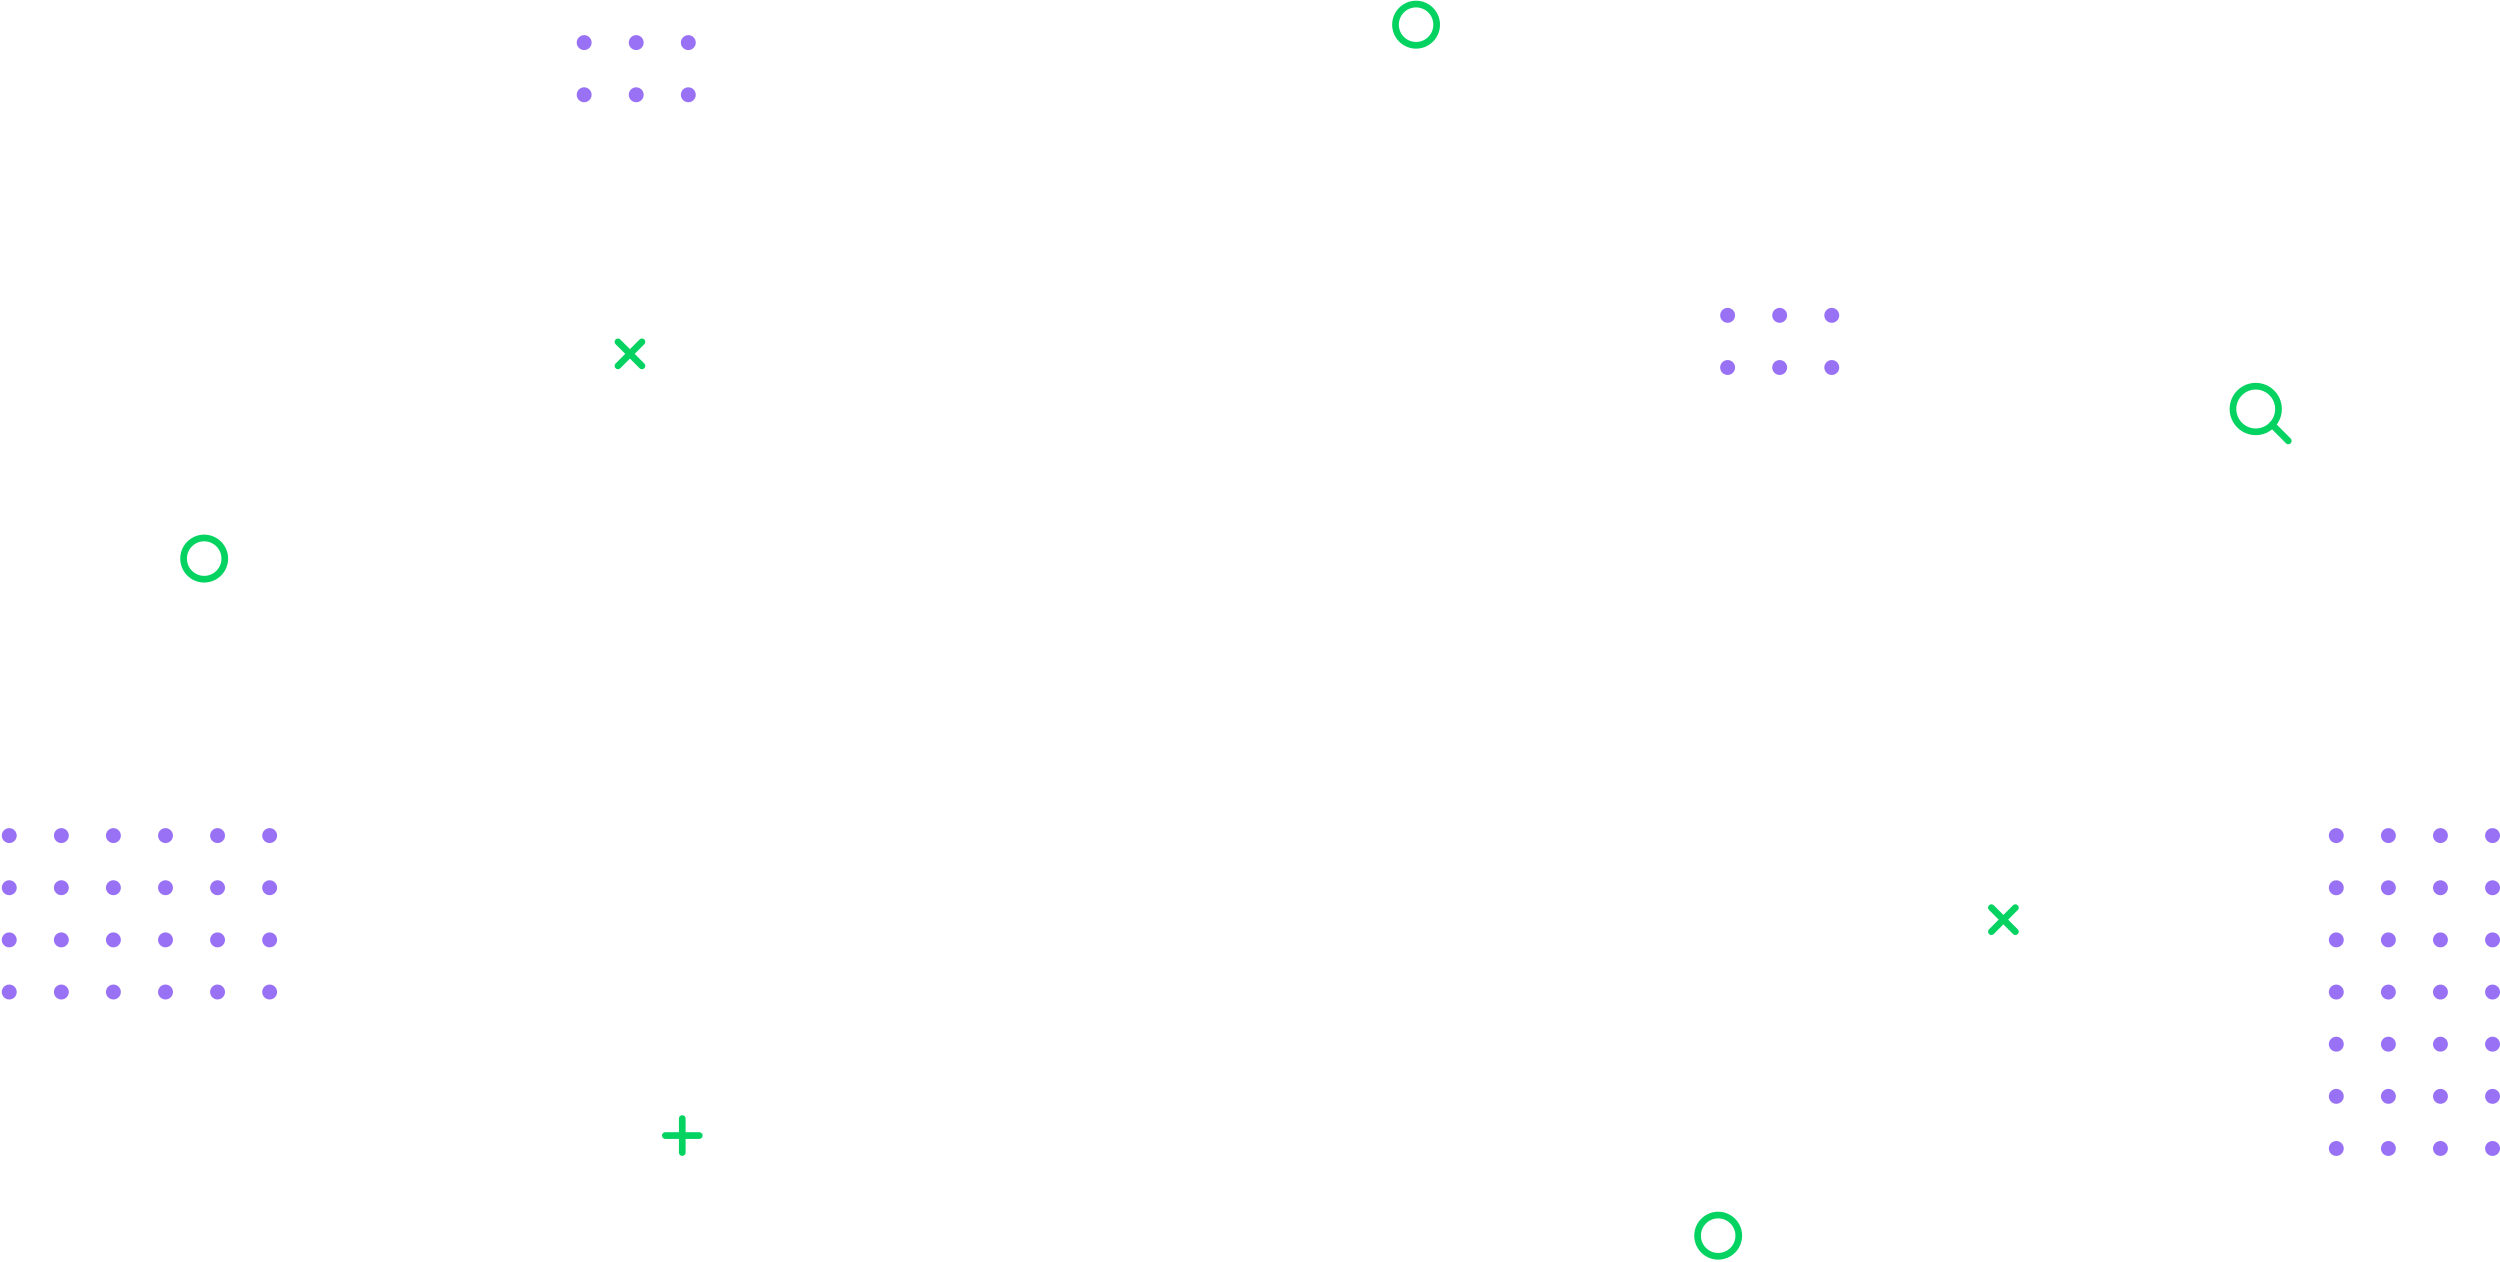
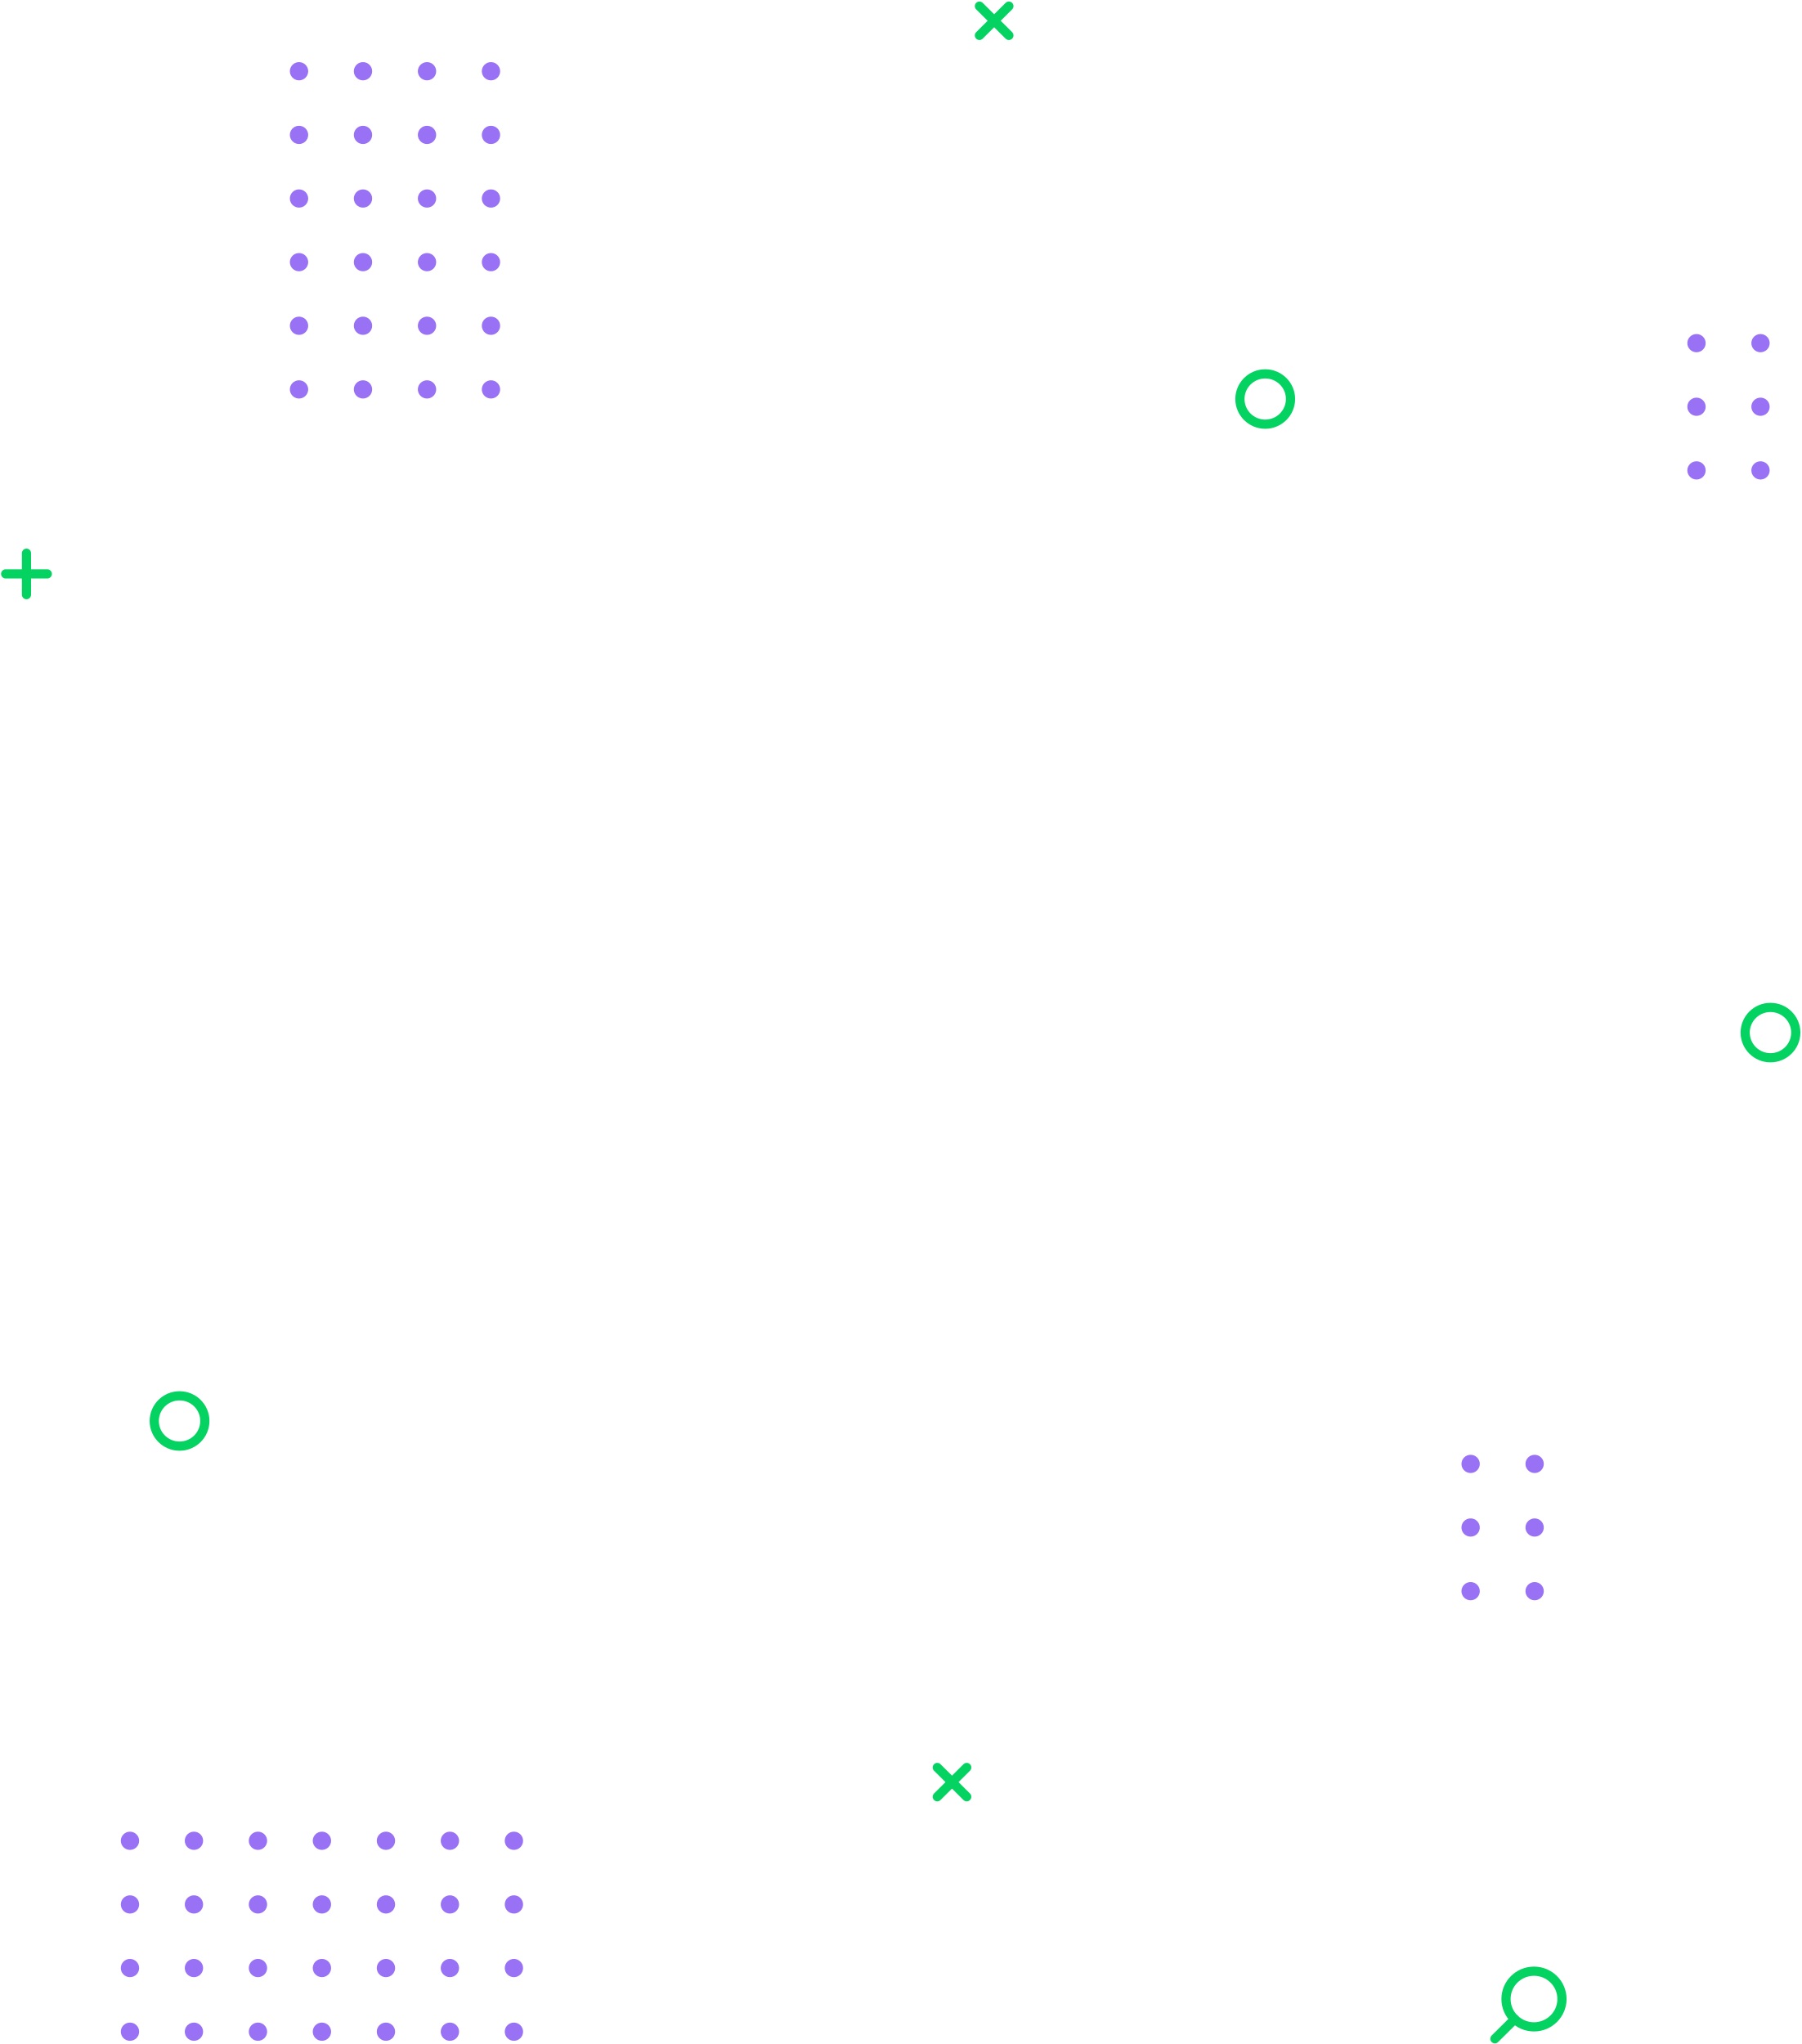
- <svg xmlns="http://www.w3.org/2000/svg" width="1120" height="565" viewBox="0 0 1120 565" fill="none">
-   <path d="M1020.77 183.235C1020.77 188.877 1016.21 193.452 1010.57 193.452C1004.94 193.452 1000.37 188.877 1000.37 183.235C1000.37 177.592 1004.94 173.018 1010.57 173.018C1016.19 173.018 1020.77 177.592 1020.77 183.235Z" stroke="#04D361" stroke-width="3" stroke-miterlimit="10" stroke-linecap="round" stroke-linejoin="round" />
-   <path d="M1017.95 190.283L1025.15 197.509" stroke="#04D361" stroke-width="3" stroke-miterlimit="10" stroke-linecap="round" stroke-linejoin="round" />
-   <path d="M276.847 153.154L287.582 163.903" stroke="#04D361" stroke-width="3" stroke-miterlimit="10" stroke-linecap="round" stroke-linejoin="round" />
-   <path d="M287.582 153.154L276.847 163.903" stroke="#04D361" stroke-width="3" stroke-miterlimit="10" stroke-linecap="round" stroke-linejoin="round" />
-   <path d="M892.155 406.633L902.89 417.382" stroke="#04D361" stroke-width="3" stroke-miterlimit="10" stroke-linecap="round" stroke-linejoin="round" />
-   <path d="M902.89 406.633L892.155 417.382" stroke="#04D361" stroke-width="3" stroke-miterlimit="10" stroke-linecap="round" stroke-linejoin="round" />
-   <path d="M305.657 501.133V516.333" stroke="#04D361" stroke-width="3" stroke-miterlimit="10" stroke-linecap="round" stroke-linejoin="round" />
-   <path d="M313.266 508.732H298.068" stroke="#04D361" stroke-width="3" stroke-miterlimit="10" stroke-linecap="round" stroke-linejoin="round" />
-   <path d="M100.699 250.247C100.699 255.337 96.575 259.485 91.473 259.485C86.39 259.485 82.248 255.355 82.248 250.247C82.248 245.156 86.372 241.009 91.473 241.009C96.575 241.027 100.699 245.156 100.699 250.247Z" stroke="#04D361" stroke-width="3" stroke-miterlimit="10" stroke-linecap="round" stroke-linejoin="round" />
-   <path d="M643.628 11.056C643.628 16.147 639.504 20.294 634.403 20.294C629.319 20.294 625.177 16.165 625.177 11.056C625.177 5.966 629.301 1.818 634.403 1.818C639.504 1.836 643.628 5.966 643.628 11.056Z" stroke="#04D361" stroke-width="3" stroke-miterlimit="10" stroke-linecap="round" stroke-linejoin="round" />
-   <path d="M778.971 553.585C778.971 558.676 774.847 562.823 769.746 562.823C764.662 562.823 760.521 558.693 760.521 553.585C760.521 548.494 764.644 544.347 769.746 544.347C774.847 544.365 778.971 548.494 778.971 553.585Z" stroke="#04D361" stroke-width="3" stroke-miterlimit="10" stroke-linecap="round" stroke-linejoin="round" />
-   <path d="M4.146 377.691C5.991 377.691 7.487 376.194 7.487 374.346C7.487 372.498 5.991 371 4.146 371C2.301 371 0.805 372.498 0.805 374.346C0.805 376.194 2.301 377.691 4.146 377.691Z" fill="#9871F5" />
-   <path d="M27.484 377.691C29.329 377.691 30.825 376.194 30.825 374.346C30.825 372.498 29.329 371 27.484 371C25.639 371 24.143 372.498 24.143 374.346C24.143 376.194 25.639 377.691 27.484 377.691Z" fill="#9871F5" />
-   <path d="M50.805 377.691C52.65 377.691 54.146 376.194 54.146 374.346C54.146 372.498 52.65 371 50.805 371C48.96 371 47.464 372.498 47.464 374.346C47.464 376.194 48.96 377.691 50.805 377.691Z" fill="#9871F5" />
-   <path d="M74.144 377.691C75.989 377.691 77.485 376.194 77.485 374.346C77.485 372.498 75.989 371 74.144 371C72.299 371 70.803 372.498 70.803 374.346C70.803 376.194 72.299 377.691 74.144 377.691Z" fill="#9871F5" />
-   <path d="M97.465 377.691C99.31 377.691 100.806 376.194 100.806 374.346C100.806 372.498 99.31 371 97.465 371C95.62 371 94.124 372.498 94.124 374.346C94.124 376.194 95.62 377.691 97.465 377.691Z" fill="#9871F5" />
-   <path d="M120.803 377.691C122.649 377.691 124.144 376.194 124.144 374.346C124.144 372.498 122.649 371 120.803 371C118.958 371 117.462 372.498 117.462 374.346C117.462 376.194 118.958 377.691 120.803 377.691Z" fill="#9871F5" />
-   <path d="M4.145 401.044C5.991 401.044 7.486 399.546 7.486 397.699C7.486 395.851 5.991 394.353 4.145 394.353C2.3 394.353 0.804 395.851 0.804 397.699C0.804 399.546 2.3 401.044 4.145 401.044Z" fill="#9871F5" />
-   <path d="M27.484 401.044C29.329 401.044 30.825 399.546 30.825 397.699C30.825 395.851 29.329 394.353 27.484 394.353C25.639 394.353 24.143 395.851 24.143 397.699C24.143 399.546 25.639 401.044 27.484 401.044Z" fill="#9871F5" />
-   <path d="M50.806 401.044C52.651 401.044 54.147 399.546 54.147 397.699C54.147 395.851 52.651 394.353 50.806 394.353C48.96 394.353 47.464 395.851 47.464 397.699C47.464 399.546 48.96 401.044 50.806 401.044Z" fill="#9871F5" />
-   <path d="M74.144 401.044C75.989 401.044 77.485 399.546 77.485 397.699C77.485 395.851 75.989 394.353 74.144 394.353C72.299 394.353 70.803 395.851 70.803 397.699C70.803 399.546 72.299 401.044 74.144 401.044Z" fill="#9871F5" />
-   <path d="M97.465 401.044C99.31 401.044 100.806 399.546 100.806 397.699C100.806 395.851 99.31 394.353 97.465 394.353C95.62 394.353 94.124 395.851 94.124 397.699C94.124 399.546 95.62 401.044 97.465 401.044Z" fill="#9871F5" />
-   <path d="M120.803 401.044C122.649 401.044 124.144 399.546 124.144 397.699C124.144 395.851 122.649 394.353 120.803 394.353C118.958 394.353 117.462 395.851 117.462 397.699C117.462 399.546 118.958 401.044 120.803 401.044Z" fill="#9871F5" />
-   <path d="M4.145 424.415C5.991 424.415 7.486 422.917 7.486 421.069C7.486 419.221 5.991 417.724 4.145 417.724C2.3 417.724 0.804 419.221 0.804 421.069C0.804 422.917 2.3 424.415 4.145 424.415Z" fill="#9871F5" />
-   <path d="M27.484 424.415C29.329 424.415 30.825 422.917 30.825 421.069C30.825 419.221 29.329 417.724 27.484 417.724C25.639 417.724 24.143 419.221 24.143 421.069C24.143 422.917 25.639 424.415 27.484 424.415Z" fill="#9871F5" />
-   <path d="M50.806 424.415C52.651 424.415 54.147 422.917 54.147 421.069C54.147 419.221 52.651 417.724 50.806 417.724C48.96 417.724 47.464 419.221 47.464 421.069C47.464 422.917 48.96 424.415 50.806 424.415Z" fill="#9871F5" />
-   <path d="M74.144 424.415C75.989 424.415 77.485 422.917 77.485 421.069C77.485 419.221 75.989 417.724 74.144 417.724C72.299 417.724 70.803 419.221 70.803 421.069C70.803 422.917 72.299 424.415 74.144 424.415Z" fill="#9871F5" />
-   <path d="M97.465 424.415C99.31 424.415 100.806 422.917 100.806 421.069C100.806 419.221 99.31 417.724 97.465 417.724C95.62 417.724 94.124 419.221 94.124 421.069C94.124 422.917 95.62 424.415 97.465 424.415Z" fill="#9871F5" />
-   <path d="M120.803 424.415C122.649 424.415 124.144 422.917 124.144 421.069C124.144 419.221 122.649 417.724 120.803 417.724C118.958 417.724 117.462 419.221 117.462 421.069C117.462 422.917 118.958 424.415 120.803 424.415Z" fill="#9871F5" />
-   <path d="M4.145 447.768C5.991 447.768 7.486 446.27 7.486 444.422C7.486 442.574 5.991 441.076 4.145 441.076C2.3 441.076 0.804 442.574 0.804 444.422C0.804 446.27 2.3 447.768 4.145 447.768Z" fill="#9871F5" />
-   <path d="M27.484 447.768C29.329 447.768 30.825 446.27 30.825 444.422C30.825 442.574 29.329 441.076 27.484 441.076C25.639 441.076 24.143 442.574 24.143 444.422C24.143 446.27 25.639 447.768 27.484 447.768Z" fill="#9871F5" />
-   <path d="M50.806 447.768C52.651 447.768 54.147 446.27 54.147 444.422C54.147 442.574 52.651 441.076 50.806 441.076C48.96 441.076 47.464 442.574 47.464 444.422C47.464 446.27 48.96 447.768 50.806 447.768Z" fill="#9871F5" />
-   <path d="M74.144 447.768C75.989 447.768 77.485 446.27 77.485 444.422C77.485 442.574 75.989 441.076 74.144 441.076C72.299 441.076 70.803 442.574 70.803 444.422C70.803 446.27 72.299 447.768 74.144 447.768Z" fill="#9871F5" />
-   <path d="M97.465 447.768C99.31 447.768 100.806 446.27 100.806 444.422C100.806 442.574 99.31 441.076 97.465 441.076C95.62 441.076 94.124 442.574 94.124 444.422C94.124 446.27 95.62 447.768 97.465 447.768Z" fill="#9871F5" />
-   <path d="M120.803 447.768C122.649 447.768 124.144 446.27 124.144 444.422C124.144 442.574 122.649 441.076 120.803 441.076C118.958 441.076 117.462 442.574 117.462 444.422C117.462 446.27 118.958 447.768 120.803 447.768Z" fill="#9871F5" />
-   <path d="M773.976 144.618C775.822 144.618 777.318 143.12 777.318 141.272C777.318 139.424 775.822 137.926 773.976 137.926C772.131 137.926 770.635 139.424 770.635 141.272C770.635 143.12 772.131 144.618 773.976 144.618Z" fill="#9871F5" />
-   <path d="M797.297 144.618C799.142 144.618 800.638 143.12 800.638 141.272C800.638 139.424 799.142 137.926 797.297 137.926C795.452 137.926 793.956 139.424 793.956 141.272C793.956 143.12 795.452 144.618 797.297 144.618Z" fill="#9871F5" />
-   <path d="M820.636 144.618C822.481 144.618 823.977 143.12 823.977 141.272C823.977 139.424 822.481 137.926 820.636 137.926C818.79 137.926 817.294 139.424 817.294 141.272C817.294 143.12 818.79 144.618 820.636 144.618Z" fill="#9871F5" />
-   <path d="M773.976 167.988C775.821 167.988 777.317 166.49 777.317 164.642C777.317 162.795 775.821 161.297 773.976 161.297C772.131 161.297 770.635 162.795 770.635 164.642C770.635 166.49 772.131 167.988 773.976 167.988Z" fill="#9871F5" />
-   <path d="M797.297 167.988C799.142 167.988 800.638 166.49 800.638 164.643C800.638 162.795 799.142 161.297 797.297 161.297C795.452 161.297 793.956 162.795 793.956 164.643C793.956 166.49 795.452 167.988 797.297 167.988Z" fill="#9871F5" />
-   <path d="M820.636 167.988C822.481 167.988 823.977 166.49 823.977 164.643C823.977 162.795 822.481 161.297 820.636 161.297C818.79 161.297 817.294 162.795 817.294 164.643C817.294 166.49 818.79 167.988 820.636 167.988Z" fill="#9871F5" />
-   <path d="M261.705 22.433C263.55 22.433 265.046 20.935 265.046 19.088C265.046 17.24 263.55 15.742 261.705 15.742C259.859 15.742 258.364 17.24 258.364 19.088C258.364 20.935 259.859 22.433 261.705 22.433Z" fill="#9871F5" />
-   <path d="M285.025 22.433C286.87 22.433 288.366 20.935 288.366 19.087C288.366 17.24 286.87 15.742 285.025 15.742C283.18 15.742 281.684 17.24 281.684 19.087C281.684 20.935 283.18 22.433 285.025 22.433Z" fill="#9871F5" />
-   <path d="M308.363 22.433C310.209 22.433 311.704 20.935 311.704 19.087C311.704 17.24 310.209 15.742 308.363 15.742C306.518 15.742 305.022 17.24 305.022 19.087C305.022 20.935 306.518 22.433 308.363 22.433Z" fill="#9871F5" />
-   <path d="M261.704 45.804C263.55 45.804 265.045 44.306 265.045 42.458C265.045 40.61 263.55 39.112 261.704 39.112C259.859 39.112 258.363 40.61 258.363 42.458C258.363 44.306 259.859 45.804 261.704 45.804Z" fill="#9871F5" />
-   <path d="M285.025 45.804C286.87 45.804 288.366 44.306 288.366 42.458C288.366 40.61 286.87 39.112 285.025 39.112C283.18 39.112 281.684 40.61 281.684 42.458C281.684 44.306 283.18 45.804 285.025 45.804Z" fill="#9871F5" />
-   <path d="M308.365 45.804C310.21 45.804 311.706 44.306 311.706 42.458C311.706 40.61 310.21 39.112 308.365 39.112C306.519 39.112 305.023 40.61 305.023 42.458C305.023 44.306 306.519 45.804 308.365 45.804Z" fill="#9871F5" />
-   <path d="M1116.66 377.691C1118.5 377.691 1120 376.194 1120 374.346C1120 372.498 1118.5 371 1116.66 371C1114.81 371 1113.32 372.498 1113.32 374.346C1113.32 376.194 1114.81 377.691 1116.66 377.691Z" fill="#9871F5" />
-   <path d="M1116.66 401.062C1118.5 401.062 1120 399.564 1120 397.716C1120 395.869 1118.5 394.371 1116.66 394.371C1114.81 394.371 1113.32 395.869 1113.32 397.716C1113.32 399.564 1114.81 401.062 1116.66 401.062Z" fill="#9871F5" />
-   <path d="M1116.66 424.415C1118.5 424.415 1120 422.917 1120 421.069C1120 419.221 1118.5 417.723 1116.66 417.723C1114.81 417.723 1113.32 419.221 1113.32 421.069C1113.32 422.917 1114.81 424.415 1116.66 424.415Z" fill="#9871F5" />
-   <path d="M1116.66 447.786C1118.5 447.786 1120 446.288 1120 444.44C1120 442.592 1118.5 441.094 1116.66 441.094C1114.81 441.094 1113.32 442.592 1113.32 444.44C1113.32 446.288 1114.81 447.786 1116.66 447.786Z" fill="#9871F5" />
-   <path d="M1116.66 471.138C1118.5 471.138 1120 469.64 1120 467.793C1120 465.945 1118.5 464.447 1116.66 464.447C1114.81 464.447 1113.32 465.945 1113.32 467.793C1113.32 469.64 1114.81 471.138 1116.66 471.138Z" fill="#9871F5" />
-   <path d="M1116.66 494.509C1118.5 494.509 1120 493.011 1120 491.163C1120 489.315 1118.5 487.817 1116.66 487.817C1114.81 487.817 1113.32 489.315 1113.32 491.163C1113.32 493.011 1114.81 494.509 1116.66 494.509Z" fill="#9871F5" />
-   <path d="M1116.66 517.862C1118.5 517.862 1120 516.364 1120 514.516C1120 512.668 1118.5 511.17 1116.66 511.17C1114.81 511.17 1113.32 512.668 1113.32 514.516C1113.32 516.364 1114.81 517.862 1116.66 517.862Z" fill="#9871F5" />
-   <path d="M1093.32 377.691C1095.17 377.691 1096.66 376.194 1096.66 374.346C1096.66 372.498 1095.17 371 1093.32 371C1091.48 371 1089.98 372.498 1089.98 374.346C1089.98 376.194 1091.48 377.691 1093.32 377.691Z" fill="#9871F5" />
-   <path d="M1093.32 401.062C1095.17 401.062 1096.66 399.564 1096.66 397.716C1096.66 395.869 1095.17 394.371 1093.32 394.371C1091.48 394.371 1089.98 395.869 1089.98 397.716C1089.98 399.564 1091.48 401.062 1093.32 401.062Z" fill="#9871F5" />
-   <path d="M1093.32 424.415C1095.17 424.415 1096.66 422.917 1096.66 421.069C1096.66 419.221 1095.17 417.723 1093.32 417.723C1091.48 417.723 1089.98 419.221 1089.98 421.069C1089.98 422.917 1091.48 424.415 1093.32 424.415Z" fill="#9871F5" />
-   <path d="M1093.32 447.786C1095.17 447.786 1096.66 446.288 1096.66 444.44C1096.66 442.592 1095.17 441.094 1093.32 441.094C1091.48 441.094 1089.98 442.592 1089.98 444.44C1089.98 446.288 1091.48 447.786 1093.32 447.786Z" fill="#9871F5" />
-   <path d="M1093.32 471.138C1095.17 471.138 1096.66 469.64 1096.66 467.793C1096.66 465.945 1095.17 464.447 1093.32 464.447C1091.48 464.447 1089.98 465.945 1089.98 467.793C1089.98 469.64 1091.48 471.138 1093.32 471.138Z" fill="#9871F5" />
-   <path d="M1093.32 494.509C1095.17 494.509 1096.66 493.011 1096.66 491.163C1096.66 489.315 1095.17 487.817 1093.32 487.817C1091.48 487.817 1089.98 489.315 1089.98 491.163C1089.98 493.011 1091.48 494.509 1093.32 494.509Z" fill="#9871F5" />
-   <path d="M1093.32 517.862C1095.17 517.862 1096.66 516.364 1096.66 514.516C1096.66 512.668 1095.17 511.17 1093.32 511.17C1091.48 511.17 1089.98 512.668 1089.98 514.516C1089.98 516.364 1091.48 517.862 1093.32 517.862Z" fill="#9871F5" />
-   <path d="M1070 377.691C1071.84 377.691 1073.34 376.194 1073.34 374.346C1073.34 372.498 1071.84 371 1070 371C1068.15 371 1066.66 372.498 1066.66 374.346C1066.66 376.194 1068.15 377.691 1070 377.691Z" fill="#9871F5" />
-   <path d="M1070 401.062C1071.84 401.062 1073.34 399.564 1073.34 397.716C1073.34 395.869 1071.84 394.371 1070 394.371C1068.15 394.371 1066.66 395.869 1066.66 397.716C1066.66 399.564 1068.15 401.062 1070 401.062Z" fill="#9871F5" />
-   <path d="M1070 424.415C1071.84 424.415 1073.34 422.917 1073.34 421.069C1073.34 419.221 1071.84 417.723 1070 417.723C1068.15 417.723 1066.66 419.221 1066.66 421.069C1066.66 422.917 1068.15 424.415 1070 424.415Z" fill="#9871F5" />
-   <path d="M1070 447.786C1071.84 447.786 1073.34 446.288 1073.34 444.44C1073.34 442.592 1071.84 441.094 1070 441.094C1068.15 441.094 1066.66 442.592 1066.66 444.44C1066.66 446.288 1068.15 447.786 1070 447.786Z" fill="#9871F5" />
-   <path d="M1070 471.138C1071.84 471.138 1073.34 469.64 1073.34 467.793C1073.34 465.945 1071.84 464.447 1070 464.447C1068.15 464.447 1066.66 465.945 1066.66 467.793C1066.66 469.64 1068.15 471.138 1070 471.138Z" fill="#9871F5" />
-   <path d="M1070 494.509C1071.84 494.509 1073.34 493.011 1073.34 491.163C1073.34 489.315 1071.84 487.817 1070 487.817C1068.15 487.817 1066.66 489.315 1066.66 491.163C1066.66 493.011 1068.15 494.509 1070 494.509Z" fill="#9871F5" />
-   <path d="M1070 517.862C1071.84 517.862 1073.34 516.364 1073.34 514.516C1073.34 512.668 1071.84 511.17 1070 511.17C1068.15 511.17 1066.66 512.668 1066.66 514.516C1066.66 516.364 1068.15 517.862 1070 517.862Z" fill="#9871F5" />
-   <path d="M1046.66 377.691C1048.51 377.691 1050 376.194 1050 374.346C1050 372.498 1048.51 371 1046.66 371C1044.82 371 1043.32 372.498 1043.32 374.346C1043.32 376.194 1044.82 377.691 1046.66 377.691Z" fill="#9871F5" />
-   <path d="M1046.66 401.062C1048.51 401.062 1050 399.564 1050 397.716C1050 395.869 1048.51 394.371 1046.66 394.371C1044.81 394.371 1043.32 395.869 1043.32 397.716C1043.32 399.564 1044.81 401.062 1046.66 401.062Z" fill="#9871F5" />
-   <path d="M1046.66 424.415C1048.51 424.415 1050 422.917 1050 421.069C1050 419.221 1048.51 417.724 1046.66 417.724C1044.81 417.724 1043.32 419.221 1043.32 421.069C1043.32 422.917 1044.81 424.415 1046.66 424.415Z" fill="#9871F5" />
-   <path d="M1046.66 447.786C1048.51 447.786 1050 446.288 1050 444.44C1050 442.592 1048.51 441.094 1046.66 441.094C1044.81 441.094 1043.32 442.592 1043.32 444.44C1043.32 446.288 1044.81 447.786 1046.66 447.786Z" fill="#9871F5" />
-   <path d="M1046.66 471.138C1048.51 471.138 1050 469.64 1050 467.793C1050 465.945 1048.51 464.447 1046.66 464.447C1044.81 464.447 1043.32 465.945 1043.32 467.793C1043.32 469.64 1044.81 471.138 1046.66 471.138Z" fill="#9871F5" />
-   <path d="M1046.66 494.509C1048.51 494.509 1050 493.011 1050 491.163C1050 489.315 1048.51 487.817 1046.66 487.817C1044.81 487.817 1043.32 489.315 1043.32 491.163C1043.32 493.011 1044.81 494.509 1046.66 494.509Z" fill="#9871F5" />
-   <path d="M1046.66 517.862C1048.51 517.862 1050 516.364 1050 514.516C1050 512.668 1048.51 511.17 1046.66 511.17C1044.81 511.17 1043.32 512.668 1043.32 514.516C1043.32 516.364 1044.81 517.862 1046.66 517.862Z" fill="#9871F5" />
+ <svg xmlns="http://www.w3.org/2000/svg" width="588" height="667" viewBox="0 0 588 667" fill="none">
+   <path d="M500.569 661.405C495.526 661.405 491.437 657.339 491.437 652.324C491.437 647.308 495.526 643.243 500.569 643.243C505.612 643.243 509.701 647.308 509.701 652.324C509.701 657.323 505.612 661.405 500.569 661.405Z" stroke="#04D361" stroke-width="3" stroke-miterlimit="10" stroke-linecap="round" stroke-linejoin="round" />
+   <path d="M494.269 658.888L487.811 665.294" stroke="#04D361" stroke-width="3" stroke-miterlimit="10" stroke-linecap="round" stroke-linejoin="round" />
+   <path d="M329.217 2L319.609 11.554" stroke="#04D361" stroke-width="3" stroke-miterlimit="10" stroke-linecap="round" stroke-linejoin="round" />
+   <path d="M329.217 11.554L319.609 2" stroke="#04D361" stroke-width="3" stroke-miterlimit="10" stroke-linecap="round" stroke-linejoin="round" />
+   <path d="M315.461 576.763L305.854 586.317" stroke="#04D361" stroke-width="3" stroke-miterlimit="10" stroke-linecap="round" stroke-linejoin="round" />
+   <path d="M315.461 586.317L305.854 576.763" stroke="#04D361" stroke-width="3" stroke-miterlimit="10" stroke-linecap="round" stroke-linejoin="round" />
+   <path d="M15.431 187.274L1.844 187.274" stroke="#04D361" stroke-width="3" stroke-miterlimit="10" stroke-linecap="round" stroke-linejoin="round" />
+   <path d="M8.639 194.046L8.639 180.52" stroke="#04D361" stroke-width="3" stroke-miterlimit="10" stroke-linecap="round" stroke-linejoin="round" />
+   <path d="M412.866 138.422C408.316 138.422 404.609 134.752 404.609 130.211C404.609 125.686 408.3 122 412.866 122C417.416 122 421.123 125.67 421.123 130.211C421.107 134.752 417.416 138.422 412.866 138.422Z" stroke="#04D361" stroke-width="3" stroke-miterlimit="10" stroke-linecap="round" stroke-linejoin="round" />
+   <path d="M577.743 345.169C573.193 345.169 569.486 341.499 569.486 336.958C569.486 332.434 573.177 328.747 577.743 328.747C582.293 328.747 586 332.418 586 336.958C585.984 341.499 582.293 345.169 577.743 345.169Z" stroke="#04D361" stroke-width="3" stroke-miterlimit="10" stroke-linecap="round" stroke-linejoin="round" />
+   <path d="M58.592 471.906C54.041 471.906 50.334 468.236 50.334 463.695C50.334 459.17 54.026 455.484 58.592 455.484C63.142 455.484 66.849 459.155 66.849 463.695C66.833 468.236 63.142 471.906 58.592 471.906Z" stroke="#04D361" stroke-width="3" stroke-miterlimit="10" stroke-linecap="round" stroke-linejoin="round" />
+   <path d="M157.224 23.247C157.224 24.889 158.562 26.221 160.214 26.221C161.866 26.221 163.204 24.889 163.204 23.247C163.204 21.604 161.866 20.273 160.214 20.273C158.562 20.273 157.224 21.604 157.224 23.247Z" fill="#9871F5" />
+   <path d="M157.224 44.02C157.224 45.662 158.562 46.994 160.214 46.994C161.866 46.994 163.204 45.662 163.204 44.02C163.204 42.378 161.866 41.046 160.214 41.046C158.562 41.046 157.224 42.378 157.224 44.02Z" fill="#9871F5" />
+   <path d="M157.224 64.774C157.224 66.417 158.562 67.748 160.214 67.748C161.866 67.748 163.204 66.417 163.204 64.774C163.204 63.132 161.866 61.801 160.214 61.801C158.562 61.801 157.224 63.132 157.224 64.774Z" fill="#9871F5" />
+   <path d="M157.224 85.545C157.224 87.187 158.562 88.519 160.214 88.519C161.866 88.519 163.204 87.187 163.204 85.545C163.204 83.902 161.866 82.571 160.214 82.571C158.562 82.571 157.224 83.902 157.224 85.545Z" fill="#9871F5" />
+   <path d="M157.224 106.301C157.224 107.943 158.562 109.275 160.214 109.275C161.866 109.275 163.204 107.943 163.204 106.301C163.204 104.659 161.866 103.327 160.214 103.327C158.562 103.327 157.224 104.659 157.224 106.301Z" fill="#9871F5" />
+   <path d="M157.224 127.071C157.224 128.714 158.562 130.045 160.214 130.045C161.866 130.045 163.204 128.714 163.204 127.071C163.204 125.429 161.866 124.098 160.214 124.098C158.562 124.098 157.224 125.429 157.224 127.071Z" fill="#9871F5" />
+   <path d="M136.35 23.247C136.35 24.889 137.689 26.221 139.341 26.221C140.992 26.221 142.331 24.889 142.331 23.247C142.331 21.605 140.992 20.273 139.341 20.273C137.689 20.273 136.35 21.605 136.35 23.247Z" fill="#9871F5" />
+   <path d="M136.35 44.02C136.35 45.662 137.689 46.994 139.341 46.994C140.992 46.994 142.331 45.662 142.331 44.02C142.331 42.378 140.992 41.046 139.341 41.046C137.689 41.046 136.35 42.378 136.35 44.02Z" fill="#9871F5" />
+   <path d="M136.35 64.774C136.35 66.417 137.689 67.748 139.341 67.748C140.992 67.748 142.331 66.417 142.331 64.774C142.331 63.132 140.992 61.801 139.341 61.801C137.689 61.801 136.35 63.132 136.35 64.774Z" fill="#9871F5" />
+   <path d="M136.35 85.545C136.35 87.187 137.689 88.519 139.341 88.519C140.992 88.519 142.331 87.187 142.331 85.545C142.331 83.902 140.992 82.571 139.341 82.571C137.689 82.571 136.35 83.902 136.35 85.545Z" fill="#9871F5" />
+   <path d="M136.35 106.301C136.35 107.943 137.689 109.275 139.341 109.275C140.992 109.275 142.331 107.943 142.331 106.301C142.331 104.659 140.992 103.327 139.341 103.327C137.689 103.327 136.35 104.659 136.35 106.301Z" fill="#9871F5" />
+   <path d="M136.35 127.071C136.35 128.714 137.689 130.045 139.341 130.045C140.992 130.045 142.331 128.714 142.331 127.071C142.331 125.429 140.992 124.098 139.341 124.098C137.689 124.098 136.35 125.429 136.35 127.071Z" fill="#9871F5" />
+   <path d="M115.461 23.247C115.461 24.889 116.8 26.221 118.452 26.221C120.103 26.221 121.442 24.889 121.442 23.247C121.442 21.605 120.103 20.273 118.452 20.273C116.8 20.273 115.461 21.605 115.461 23.247Z" fill="#9871F5" />
+   <path d="M115.461 44.02C115.461 45.662 116.8 46.994 118.452 46.994C120.103 46.994 121.442 45.662 121.442 44.02C121.442 42.378 120.103 41.046 118.452 41.046C116.8 41.046 115.461 42.378 115.461 44.02Z" fill="#9871F5" />
+   <path d="M115.461 64.774C115.461 66.417 116.8 67.748 118.452 67.748C120.103 67.748 121.442 66.417 121.442 64.774C121.442 63.132 120.103 61.801 118.452 61.801C116.8 61.801 115.461 63.132 115.461 64.774Z" fill="#9871F5" />
+   <path d="M115.461 85.545C115.461 87.187 116.8 88.519 118.452 88.519C120.103 88.519 121.442 87.187 121.442 85.545C121.442 83.902 120.103 82.571 118.452 82.571C116.8 82.571 115.461 83.902 115.461 85.545Z" fill="#9871F5" />
+   <path d="M115.461 106.301C115.461 107.943 116.8 109.275 118.452 109.275C120.103 109.275 121.442 107.943 121.442 106.301C121.442 104.659 120.103 103.327 118.452 103.327C116.8 103.327 115.461 104.659 115.461 106.301Z" fill="#9871F5" />
+   <path d="M115.461 127.071C115.461 128.714 116.8 130.045 118.452 130.045C120.103 130.045 121.442 128.714 121.442 127.071C121.442 125.429 120.103 124.098 118.452 124.098C116.8 124.098 115.461 125.429 115.461 127.071Z" fill="#9871F5" />
+   <path d="M94.588 23.247C94.588 24.889 95.927 26.221 97.579 26.221C99.23 26.221 100.569 24.889 100.569 23.247C100.569 21.605 99.23 20.273 97.579 20.273C95.927 20.273 94.588 21.605 94.588 23.247Z" fill="#9871F5" />
+   <path d="M94.588 44.02C94.588 45.662 95.927 46.994 97.579 46.994C99.23 46.994 100.569 45.662 100.569 44.02C100.569 42.378 99.23 41.046 97.579 41.046C95.927 41.046 94.588 42.378 94.588 44.02Z" fill="#9871F5" />
+   <path d="M94.588 64.774C94.588 66.417 95.927 67.748 97.579 67.748C99.23 67.748 100.569 66.417 100.569 64.774C100.569 63.132 99.23 61.801 97.579 61.801C95.927 61.801 94.588 63.132 94.588 64.774Z" fill="#9871F5" />
+   <path d="M94.588 85.545C94.588 87.187 95.927 88.519 97.579 88.519C99.23 88.519 100.569 87.187 100.569 85.545C100.569 83.902 99.23 82.571 97.579 82.571C95.927 82.571 94.588 83.902 94.588 85.545Z" fill="#9871F5" />
+   <path d="M94.588 106.301C94.588 107.943 95.927 109.275 97.579 109.275C99.23 109.275 100.569 107.943 100.569 106.301C100.569 104.659 99.23 103.327 97.579 103.327C95.927 103.327 94.588 104.659 94.588 106.301Z" fill="#9871F5" />
+   <path d="M94.588 127.071C94.588 128.714 95.927 130.045 97.579 130.045C99.23 130.045 100.569 128.714 100.569 127.071C100.569 125.429 99.23 124.098 97.579 124.098C95.927 124.098 94.588 125.429 94.588 127.071Z" fill="#9871F5" />
+   <path d="M497.788 477.706C497.788 479.348 499.127 480.679 500.779 480.679C502.43 480.679 503.769 479.348 503.769 477.706C503.769 476.063 502.43 474.732 500.779 474.732C499.127 474.732 497.788 476.063 497.788 477.706Z" fill="#9871F5" />
+   <path d="M497.789 498.46C497.789 500.103 499.128 501.434 500.78 501.434C502.431 501.434 503.77 500.103 503.77 498.46C503.77 496.818 502.431 495.487 500.78 495.487C499.128 495.487 497.789 496.818 497.789 498.46Z" fill="#9871F5" />
+   <path d="M497.789 519.23C497.789 520.872 499.128 522.204 500.78 522.204C502.431 522.204 503.77 520.872 503.77 519.23C503.77 517.588 502.431 516.256 500.78 516.256C499.128 516.256 497.789 517.588 497.789 519.23Z" fill="#9871F5" />
+   <path d="M476.9 477.703C476.9 479.346 478.239 480.677 479.891 480.677C481.542 480.677 482.881 479.346 482.881 477.703C482.881 476.061 481.542 474.73 479.891 474.73C478.239 474.73 476.9 476.061 476.9 477.703Z" fill="#9871F5" />
+   <path d="M476.9 498.46C476.9 500.103 478.239 501.434 479.891 501.434C481.542 501.434 482.881 500.103 482.881 498.46C482.881 496.818 481.542 495.487 479.891 495.487C478.239 495.487 476.9 496.818 476.9 498.46Z" fill="#9871F5" />
+   <path d="M476.9 519.228C476.9 520.871 478.239 522.202 479.891 522.202C481.542 522.202 482.881 520.871 482.881 519.228C482.881 517.586 481.542 516.255 479.891 516.255C478.239 516.255 476.9 517.586 476.9 519.228Z" fill="#9871F5" />
+   <path d="M571.498 111.974C571.498 113.617 572.837 114.948 574.488 114.948C576.14 114.948 577.479 113.617 577.479 111.974C577.479 110.332 576.14 109.001 574.488 109.001C572.837 109.001 571.498 110.332 571.498 111.974Z" fill="#9871F5" />
+   <path d="M571.498 132.728C571.498 134.37 572.837 135.702 574.489 135.702C576.14 135.702 577.479 134.37 577.479 132.728C577.479 131.086 576.14 129.754 574.489 129.754C572.837 129.754 571.498 131.086 571.498 132.728Z" fill="#9871F5" />
+   <path d="M571.498 153.5C571.498 155.143 572.837 156.474 574.489 156.474C576.14 156.474 577.479 155.143 577.479 153.5C577.479 151.858 576.14 150.527 574.489 150.527C572.837 150.527 571.498 151.858 571.498 153.5Z" fill="#9871F5" />
+   <path d="M550.609 111.974C550.609 113.616 551.948 114.948 553.599 114.948C555.251 114.948 556.59 113.616 556.59 111.974C556.59 110.331 555.251 109 553.599 109C551.948 109 550.609 110.331 550.609 111.974Z" fill="#9871F5" />
+   <path d="M550.609 132.73C550.609 134.372 551.948 135.704 553.599 135.704C555.251 135.704 556.59 134.372 556.59 132.73C556.59 131.088 555.251 129.756 553.599 129.756C551.948 129.756 550.609 131.088 550.609 132.73Z" fill="#9871F5" />
+   <path d="M550.609 153.5C550.609 155.143 551.948 156.474 553.599 156.474C555.251 156.474 556.59 155.143 556.59 153.5C556.59 151.858 555.251 150.526 553.599 150.526C551.948 150.526 550.609 151.858 550.609 153.5Z" fill="#9871F5" />
+   <path d="M164.711 662.983C164.711 664.626 166.049 665.957 167.701 665.957C169.353 665.957 170.691 664.626 170.691 662.983C170.691 661.341 169.353 660.01 167.701 660.01C166.049 660.01 164.711 661.341 164.711 662.983Z" fill="#9871F5" />
+   <path d="M143.822 662.983C143.822 664.626 145.16 665.957 146.812 665.957C148.464 665.957 149.802 664.626 149.802 662.983C149.802 661.341 148.464 660.01 146.812 660.01C145.16 660.01 143.822 661.341 143.822 662.983Z" fill="#9871F5" />
+   <path d="M122.948 662.983C122.948 664.626 124.287 665.957 125.939 665.957C127.59 665.957 128.929 664.626 128.929 662.983C128.929 661.341 127.59 660.01 125.939 660.01C124.287 660.01 122.948 661.341 122.948 662.983Z" fill="#9871F5" />
+   <path d="M102.059 662.983C102.059 664.626 103.398 665.957 105.05 665.957C106.701 665.957 108.04 664.626 108.04 662.983C108.04 661.341 106.701 660.01 105.05 660.01C103.398 660.01 102.059 661.341 102.059 662.983Z" fill="#9871F5" />
+   <path d="M81.186 662.983C81.186 664.626 82.525 665.957 84.177 665.957C85.828 665.957 87.167 664.626 87.167 662.983C87.167 661.341 85.828 660.01 84.177 660.01C82.525 660.01 81.186 661.341 81.186 662.983Z" fill="#9871F5" />
+   <path d="M60.297 662.983C60.297 664.626 61.636 665.957 63.288 665.957C64.939 665.957 66.278 664.626 66.278 662.983C66.278 661.341 64.939 660.01 63.288 660.01C61.636 660.01 60.297 661.341 60.297 662.983Z" fill="#9871F5" />
+   <path d="M39.424 662.983C39.424 664.626 40.763 665.957 42.414 665.957C44.066 665.957 45.405 664.626 45.405 662.983C45.405 661.341 44.066 660.01 42.414 660.01C40.763 660.01 39.424 661.341 39.424 662.983Z" fill="#9871F5" />
+   <path d="M164.711 642.212C164.711 643.854 166.049 645.186 167.701 645.186C169.353 645.186 170.691 643.854 170.691 642.212C170.691 640.57 169.353 639.238 167.701 639.238C166.049 639.238 164.711 640.57 164.711 642.212Z" fill="#9871F5" />
+   <path d="M143.822 642.212C143.822 643.854 145.16 645.186 146.812 645.186C148.464 645.186 149.802 643.854 149.802 642.212C149.802 640.57 148.464 639.238 146.812 639.238C145.16 639.238 143.822 640.57 143.822 642.212Z" fill="#9871F5" />
+   <path d="M122.948 642.212C122.948 643.854 124.287 645.186 125.939 645.186C127.59 645.186 128.929 643.854 128.929 642.212C128.929 640.57 127.59 639.238 125.939 639.238C124.287 639.238 122.948 640.57 122.948 642.212Z" fill="#9871F5" />
+   <path d="M102.059 642.212C102.059 643.854 103.398 645.186 105.05 645.186C106.701 645.186 108.04 643.854 108.04 642.212C108.04 640.57 106.701 639.238 105.05 639.238C103.398 639.238 102.059 640.57 102.059 642.212Z" fill="#9871F5" />
+   <path d="M81.186 642.212C81.186 643.854 82.525 645.186 84.177 645.186C85.828 645.186 87.167 643.854 87.167 642.212C87.167 640.57 85.828 639.238 84.177 639.238C82.525 639.238 81.186 640.57 81.186 642.212Z" fill="#9871F5" />
+   <path d="M60.297 642.212C60.297 643.854 61.636 645.186 63.288 645.186C64.939 645.186 66.278 643.854 66.278 642.212C66.278 640.57 64.939 639.238 63.288 639.238C61.636 639.238 60.297 640.57 60.297 642.212Z" fill="#9871F5" />
+   <path d="M39.424 642.212C39.424 643.854 40.763 645.186 42.414 645.186C44.066 645.186 45.405 643.854 45.405 642.212C45.405 640.57 44.066 639.238 42.414 639.238C40.763 639.238 39.424 640.57 39.424 642.212Z" fill="#9871F5" />
+   <path d="M164.711 621.456C164.711 623.098 166.049 624.43 167.701 624.43C169.353 624.43 170.691 623.098 170.691 621.456C170.691 619.814 169.353 618.482 167.701 618.482C166.049 618.482 164.711 619.814 164.711 621.456Z" fill="#9871F5" />
+   <path d="M143.822 621.456C143.822 623.098 145.16 624.43 146.812 624.43C148.464 624.43 149.802 623.098 149.802 621.456C149.802 619.814 148.464 618.482 146.812 618.482C145.16 618.482 143.822 619.814 143.822 621.456Z" fill="#9871F5" />
+   <path d="M122.948 621.456C122.948 623.098 124.287 624.43 125.939 624.43C127.59 624.43 128.929 623.098 128.929 621.456C128.929 619.814 127.59 618.482 125.939 618.482C124.287 618.482 122.948 619.814 122.948 621.456Z" fill="#9871F5" />
+   <path d="M102.059 621.456C102.059 623.098 103.398 624.43 105.05 624.43C106.701 624.43 108.04 623.098 108.04 621.456C108.04 619.814 106.701 618.482 105.05 618.482C103.398 618.482 102.059 619.814 102.059 621.456Z" fill="#9871F5" />
+   <path d="M81.186 621.456C81.186 623.098 82.525 624.43 84.177 624.43C85.828 624.43 87.167 623.098 87.167 621.456C87.167 619.814 85.828 618.482 84.177 618.482C82.525 618.482 81.186 619.814 81.186 621.456Z" fill="#9871F5" />
+   <path d="M60.297 621.456C60.297 623.098 61.636 624.43 63.288 624.43C64.939 624.43 66.278 623.098 66.278 621.456C66.278 619.814 64.939 618.482 63.288 618.482C61.636 618.482 60.297 619.814 60.297 621.456Z" fill="#9871F5" />
+   <path d="M39.424 621.456C39.424 623.098 40.763 624.43 42.414 624.43C44.066 624.43 45.405 623.098 45.405 621.456C45.405 619.814 44.066 618.482 42.414 618.482C40.763 618.482 39.424 619.814 39.424 621.456Z" fill="#9871F5" />
+   <path d="M164.708 600.686C164.708 602.328 166.047 603.66 167.699 603.66C169.351 603.66 170.689 602.328 170.689 600.686C170.689 599.043 169.351 597.712 167.699 597.712C166.047 597.712 164.708 599.043 164.708 600.686Z" fill="#9871F5" />
+   <path d="M143.822 600.685C143.822 602.328 145.16 603.659 146.812 603.659C148.464 603.659 149.802 602.328 149.802 600.685C149.802 599.043 148.464 597.712 146.812 597.712C145.16 597.712 143.822 599.043 143.822 600.685Z" fill="#9871F5" />
+   <path d="M122.948 600.685C122.948 602.328 124.287 603.659 125.939 603.659C127.59 603.659 128.929 602.328 128.929 600.685C128.929 599.043 127.59 597.712 125.939 597.712C124.287 597.712 122.948 599.043 122.948 600.685Z" fill="#9871F5" />
+   <path d="M102.059 600.685C102.059 602.328 103.398 603.659 105.05 603.659C106.701 603.659 108.04 602.328 108.04 600.685C108.04 599.043 106.701 597.712 105.05 597.712C103.398 597.712 102.059 599.043 102.059 600.685Z" fill="#9871F5" />
+   <path d="M81.186 600.685C81.186 602.328 82.525 603.659 84.177 603.659C85.828 603.659 87.167 602.328 87.167 600.685C87.167 599.043 85.828 597.712 84.177 597.712C82.525 597.712 81.186 599.043 81.186 600.685Z" fill="#9871F5" />
+   <path d="M60.297 600.685C60.297 602.328 61.636 603.659 63.288 603.659C64.939 603.659 66.278 602.328 66.278 600.685C66.278 599.043 64.939 597.712 63.288 597.712C61.636 597.712 60.297 599.043 60.297 600.685Z" fill="#9871F5" />
+   <path d="M39.424 600.685C39.424 602.328 40.763 603.659 42.414 603.659C44.066 603.659 45.405 602.328 45.405 600.685C45.405 599.043 44.066 597.712 42.414 597.712C40.763 597.712 39.424 599.043 39.424 600.685Z" fill="#9871F5" />
</svg>
